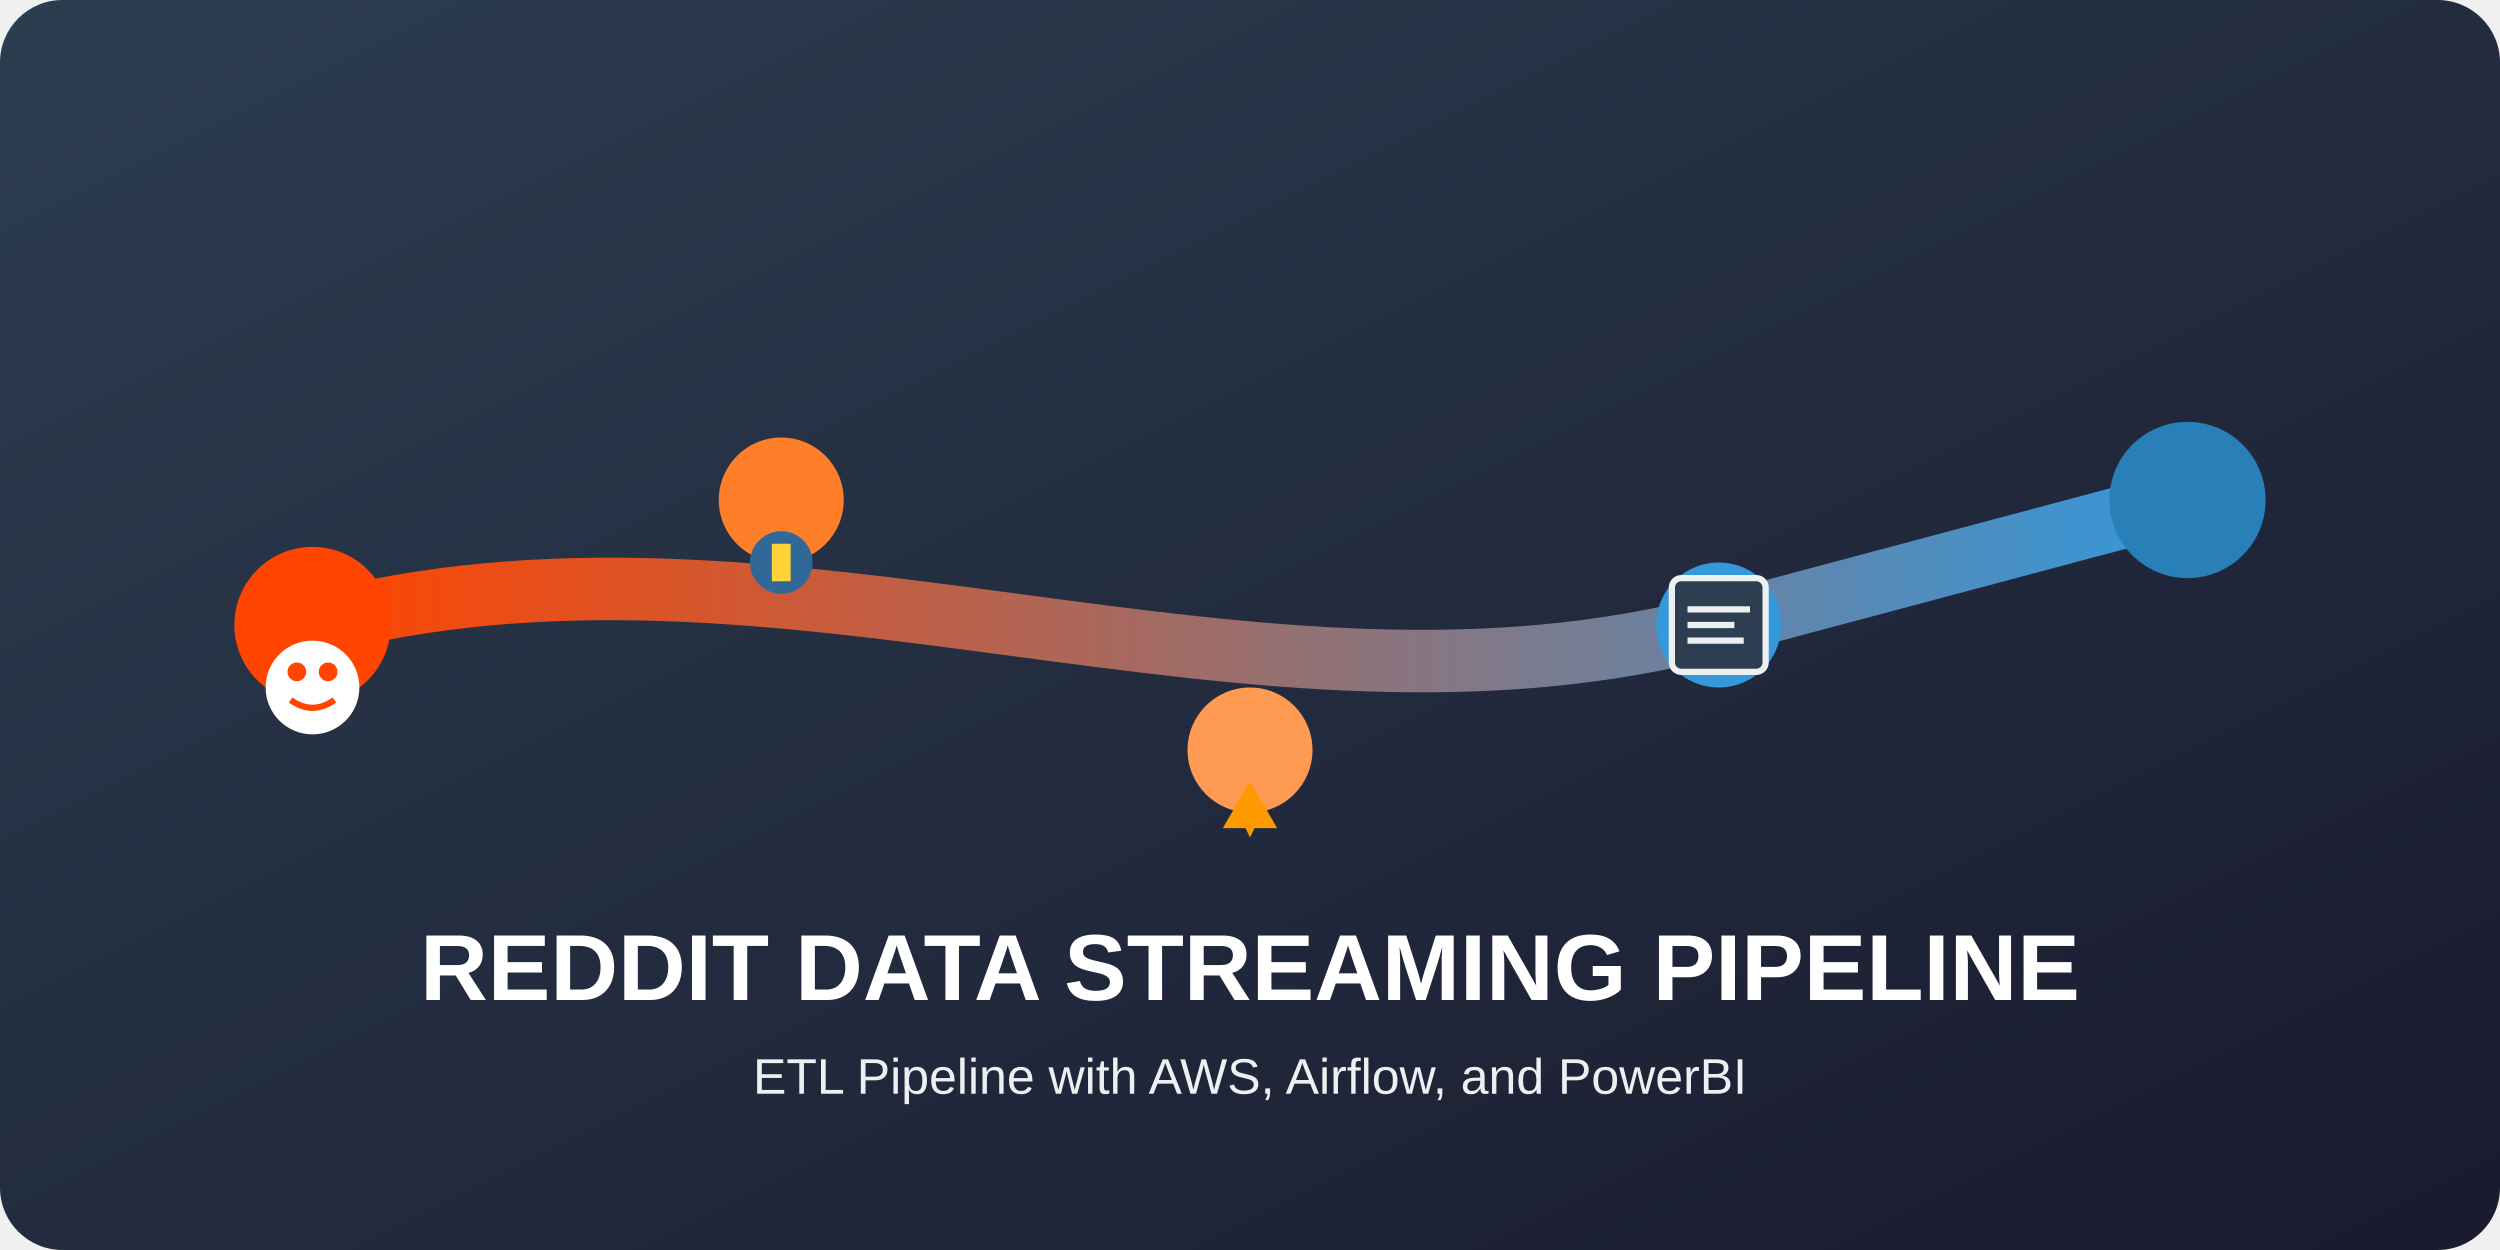
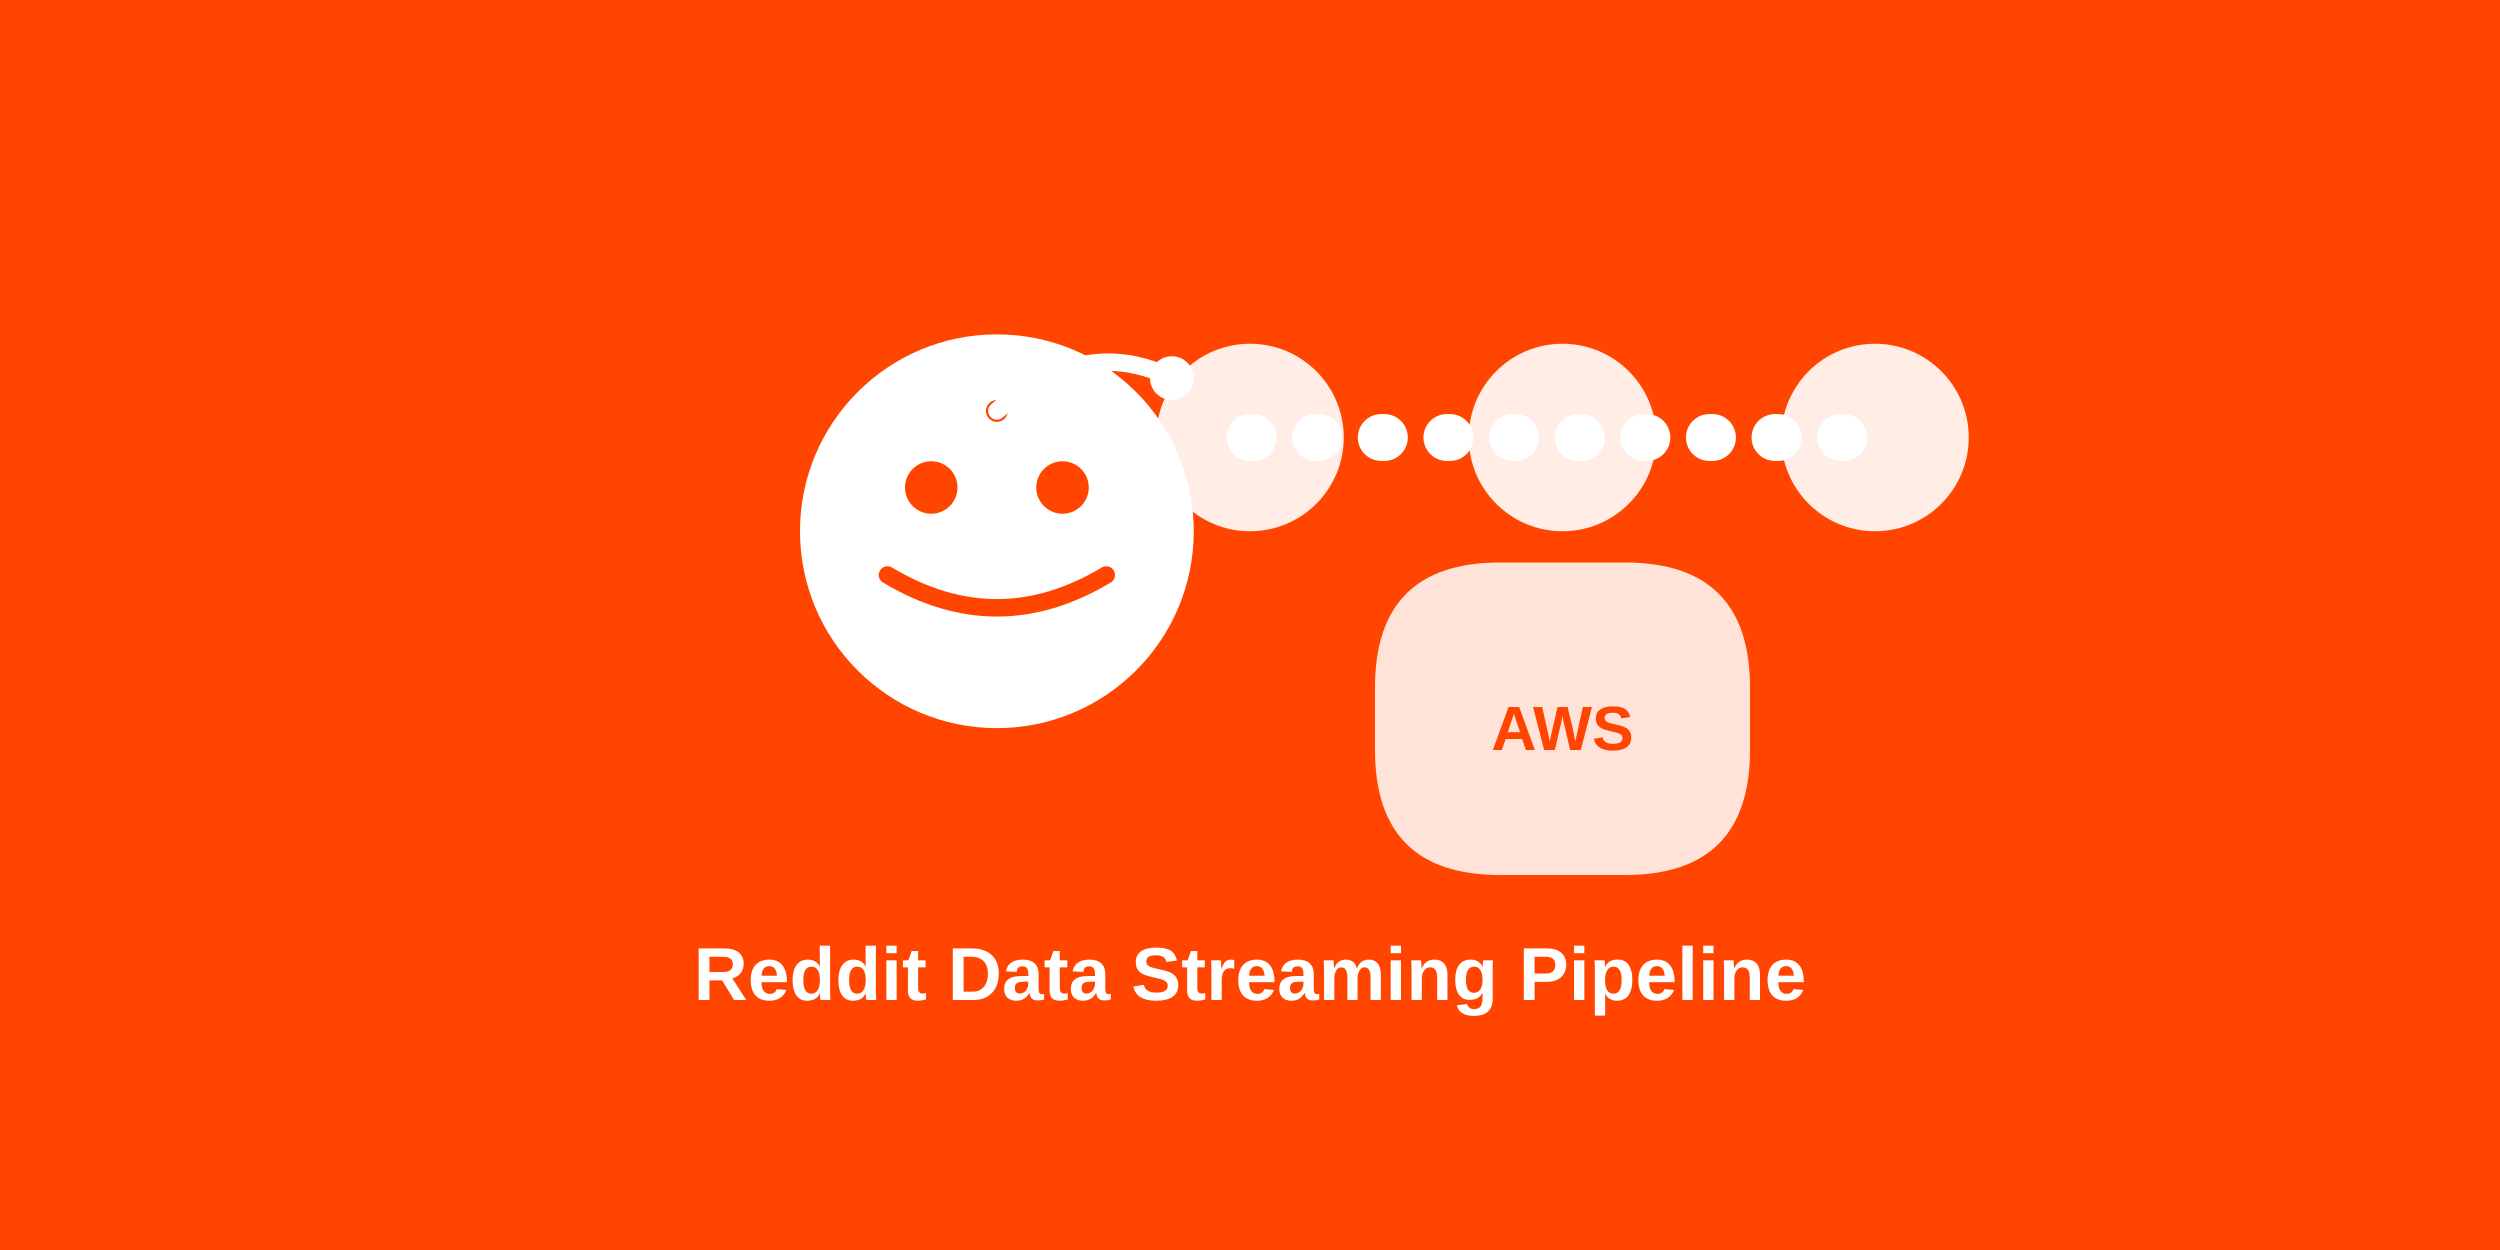
<svg xmlns="http://www.w3.org/2000/svg" width="800" height="400" viewBox="0 0 800 400">
-   <defs>
-     <linearGradient id="backgroundGradient" x1="0%" y1="0%" x2="100%" y2="100%">
-       <stop offset="0%" stop-color="#2c3e50" />
-       <stop offset="100%" stop-color="#1a1a2e" />
-     </linearGradient>
-     <linearGradient id="pipelineGradient" x1="0%" y1="0%" x2="100%" y2="0%">
-       <stop offset="0%" stop-color="#ff4500" />
-       <stop offset="100%" stop-color="#3498db" />
-     </linearGradient>
-   </defs>
-   <rect width="800" height="400" fill="url(#backgroundGradient)" rx="20" ry="20" />
-   <g transform="translate(100, 160)">
-     <path d="M0,40 C150,0 300,80 450,40 S600,0 600,0" stroke="url(#pipelineGradient)" stroke-width="20" fill="none" stroke-linecap="round" />
-     <circle cx="0" cy="40" r="25" fill="#ff4500" />
-     <circle cx="150" cy="0" r="20" fill="#ff7e29" />
-     <circle cx="300" cy="80" r="20" fill="#ff9a52" />
-     <circle cx="450" cy="40" r="20" fill="#3498db" />
-     <circle cx="600" cy="0" r="25" fill="#2980b9" />
+   <rect width="800" height="400" fill="#FF4500" />
+   <g transform="translate(200, 100) scale(0.7)">
+     <circle cx="170" cy="100" r="90" fill="#FFFFFF" />
+     <circle cx="140" cy="80" r="12" fill="#FF4500" />
+     <circle cx="200" cy="80" r="12" fill="#FF4500" />
+     <path d="M120,120 Q170,150 220,120" fill="none" stroke="#FF4500" stroke-width="8" stroke-linecap="round" />
+     <circle cx="170" cy="45" r="10" fill="#FFFFFF" />
+     <circle cx="170" cy="45" r="5" fill="#FF4500" />
+     <path d="M170,45 Q210,10 250,30" fill="none" stroke="#FFFFFF" stroke-width="8" stroke-linecap="round" />
+     <circle cx="250" cy="30" r="10" fill="#FFFFFF" />
  </g>
-   <g transform="translate(100, 220)">
-     <circle cx="0" cy="0" r="15" fill="white" />
-     <circle cx="-5" cy="-5" r="3" fill="#ff4500" />
-     <circle cx="5" cy="-5" r="3" fill="#ff4500" />
-     <path d="M-7,4 Q0,9 7,4" stroke="#ff4500" stroke-width="2" fill="none" />
+   <g transform="translate(400, 140)">
+     <path d="M0,0 L200,0" stroke="#FFFFFF" stroke-width="15" stroke-linecap="round" stroke-dasharray="1, 20" />
+     <circle cx="0" cy="0" r="30" fill="#FFFFFF" opacity="0.9" />
+     <circle cx="100" cy="0" r="30" fill="#FFFFFF" opacity="0.9" />
+     <circle cx="200" cy="0" r="30" fill="#FFFFFF" opacity="0.9" />
+     <g transform="translate(100, 60)">
+       <path d="M-60,20 Q-60,-20 -20,-20 L20,-20 Q60,-20 60,20 L60,40 Q60,80 20,80 L-20,80 Q-60,80 -60,40 Z" fill="#FFFFFF" opacity="0.85" />
+       <text x="0" y="40" font-family="Arial, sans-serif" font-size="20" font-weight="bold" text-anchor="middle" fill="#FF4500">AWS</text>
+     </g>
  </g>
-   <g transform="translate(250, 180)">
-     <path d="M10,0 A10,10 0 1 0 -10,0 A10,10 0 1 0 10,0 z" fill="#306998" />
-     <path d="M-3,-6 L3,-6 L3,6 L-3,6 z" fill="#ffd43b" />
-   </g>
-   <g transform="translate(400, 260)">
-     <path d="M0,-10 L8.7,5 L-8.7,5 Z" fill="#ff9900" />
-     <path d="M0,8 L5,-2.5 L-5,-2.5 Z" fill="#ff9900" />
-   </g>
-   <g transform="translate(550, 200)">
-     <rect x="-15" y="-15" width="30" height="30" rx="3" ry="3" fill="#2c3e50" stroke="#ecf0f1" stroke-width="2" />
-     <line x1="-10" y1="-5" x2="10" y2="-5" stroke="#ecf0f1" stroke-width="2" />
-     <line x1="-10" y1="0" x2="5" y2="0" stroke="#ecf0f1" stroke-width="2" />
-     <line x1="-10" y1="5" x2="8" y2="5" stroke="#ecf0f1" stroke-width="2" />
-   </g>
-   <text x="400" y="320" font-family="Arial, sans-serif" font-size="30" font-weight="bold" text-anchor="middle" fill="white">REDDIT DATA STREAMING PIPELINE</text>
-   <text x="400" y="350" font-family="Arial, sans-serif" font-size="16" font-weight="normal" text-anchor="middle" fill="#ecf0f1">ETL Pipeline with AWS, Airflow, and PowerBI</text>
+   <text x="400" y="320" font-family="Arial, sans-serif" font-size="24" font-weight="bold" text-anchor="middle" fill="#FFFFFF">
+     Reddit Data Streaming Pipeline
+   </text>
</svg>
